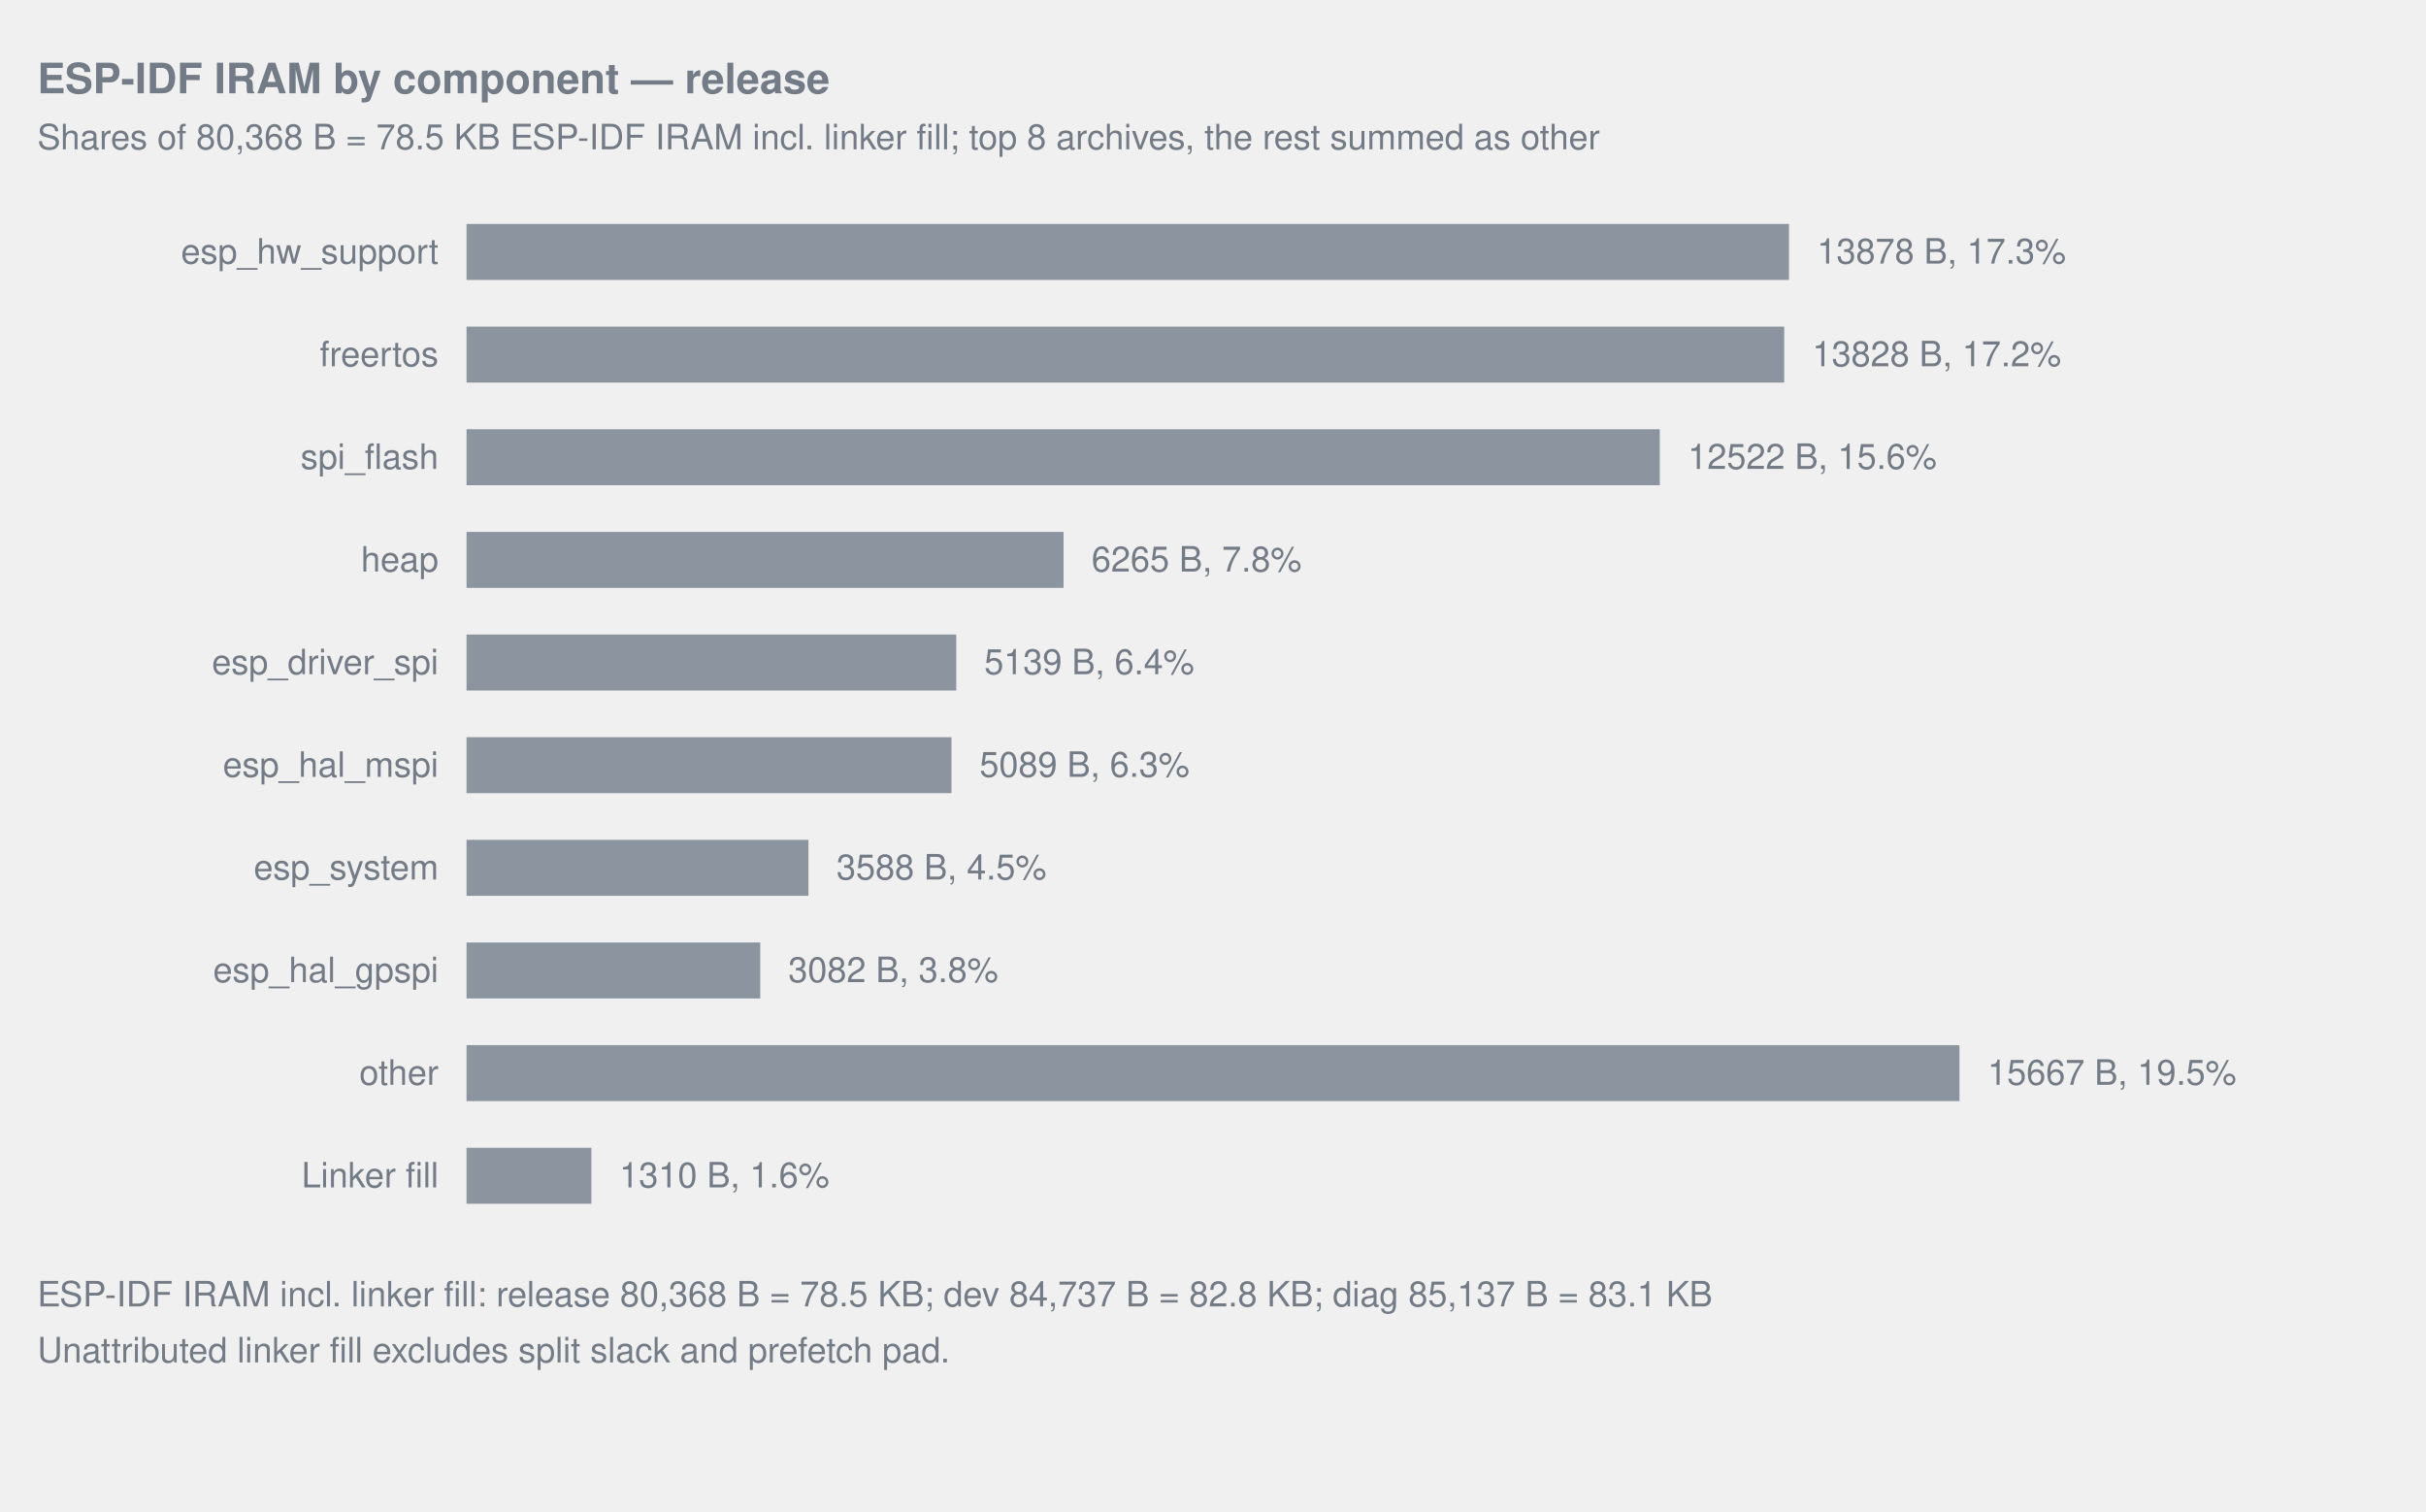
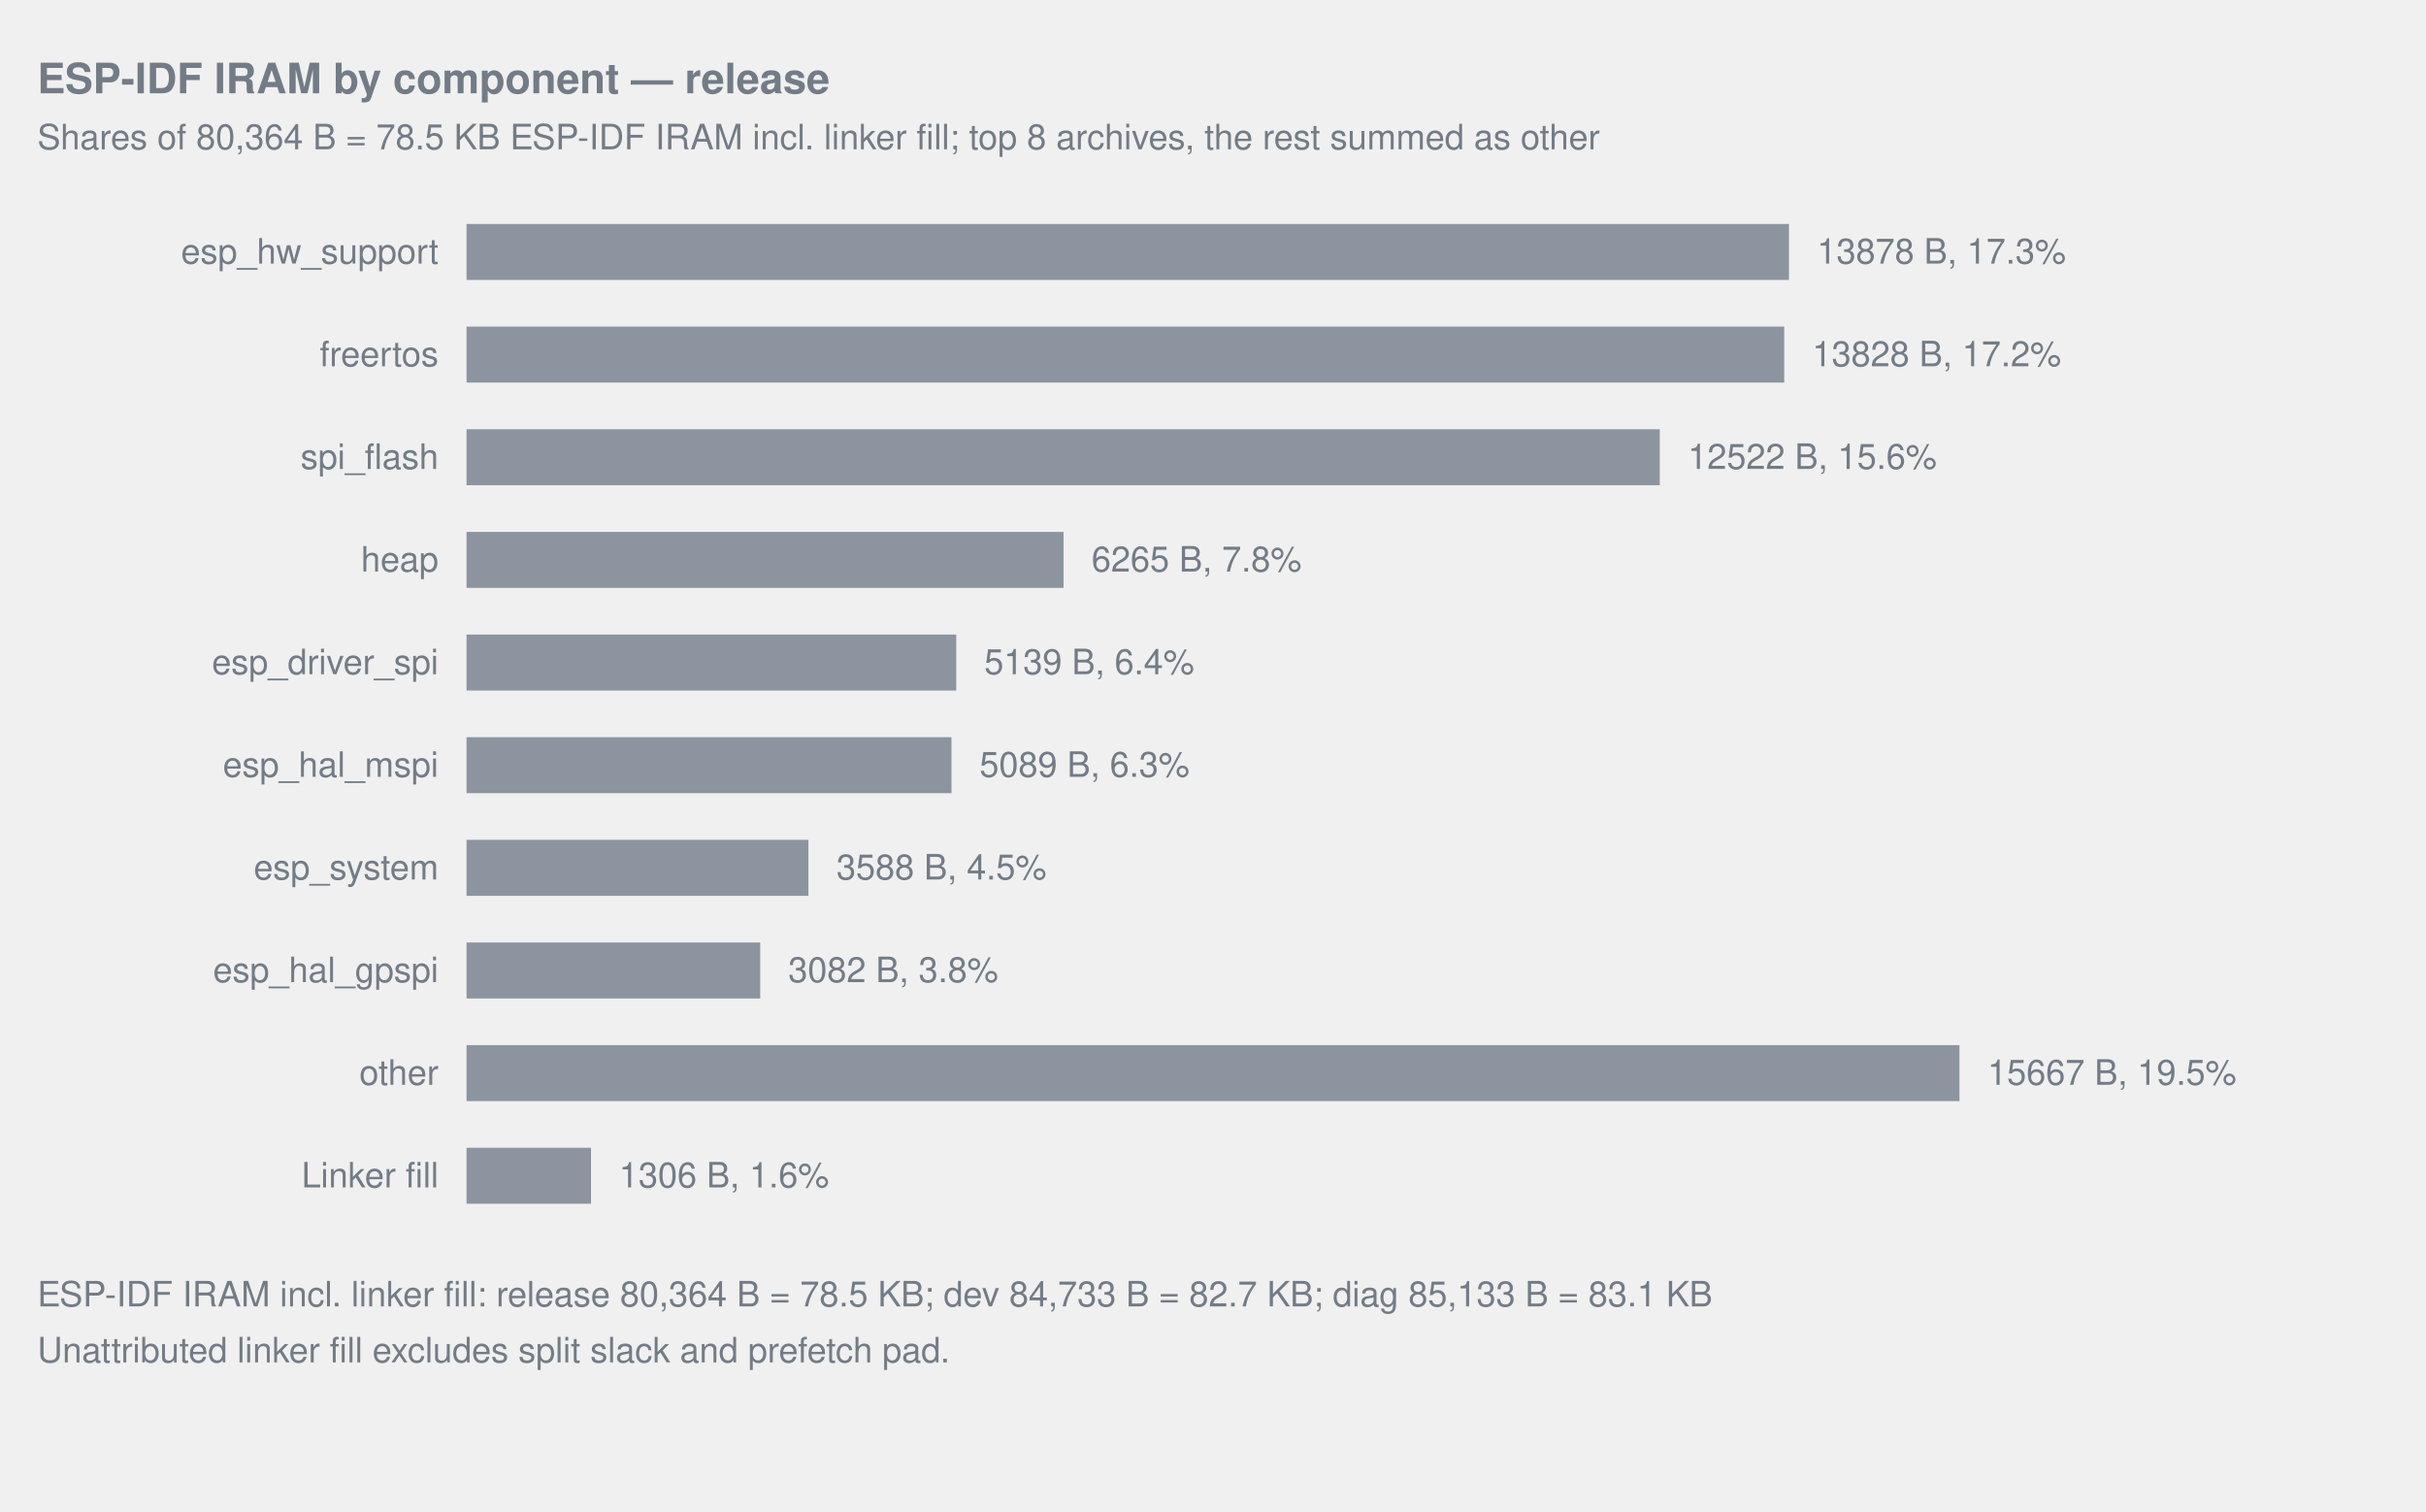
<svg xmlns="http://www.w3.org/2000/svg" width="1040" viewBox="0 0 1040 648" role="img">
  <style>text{fill:#737c86;font-family:-apple-system,Segoe UI,Helvetica,Arial,sans-serif;font-size:15px}.title{font-size:18px;font-weight:600}.note{font-size:12px}.inside{fill:#1f2328}.overlay-inside{fill:#ffffff}</style>
  <text x="16" y="40" text-anchor="start" class="title">ESP-IDF IRAM by component — release</text>
-   <text x="16" y="64" text-anchor="start">Shares of 80,368 B = 78.5 KB ESP-IDF IRAM incl. linker fill; top 8 archives, the rest summed as other</text>
+   <text x="16" y="64" text-anchor="start">Shares of 80,364 B = 78.5 KB ESP-IDF IRAM incl. linker fill; top 8 archives, the rest summed as other</text>
  <text x="188" y="113" text-anchor="end">esp_hw_support</text>
  <rect x="200.00" y="96" width="566.92" height="24" fill="#8c959f" data-label="esp_hw_support" data-bytes="13878" />
  <text x="778.92" y="113" text-anchor="start">13878 B, 17.3%</text>
  <text x="188" y="157" text-anchor="end">freertos</text>
  <rect x="200.00" y="140" width="564.88" height="24" fill="#8c959f" data-label="freertos" data-bytes="13828" />
  <text x="776.88" y="157" text-anchor="start">13828 B, 17.2%</text>
  <text x="188" y="201" text-anchor="end">spi_flash</text>
  <rect x="200.00" y="184" width="511.53" height="24" fill="#8c959f" data-label="spi_flash" data-bytes="12522" />
  <text x="723.53" y="201" text-anchor="start">12522 B, 15.6%</text>
  <text x="188" y="245" text-anchor="end">heap</text>
  <rect x="200.00" y="228" width="255.93" height="24" fill="#8c959f" data-label="heap" data-bytes="6265" />
  <text x="467.93" y="245" text-anchor="start">6265 B, 7.8%</text>
  <text x="188" y="289" text-anchor="end">esp_driver_spi</text>
  <rect x="200.00" y="272" width="209.93" height="24" fill="#8c959f" data-label="esp_driver_spi" data-bytes="5139" />
  <text x="421.93" y="289" text-anchor="start">5139 B, 6.4%</text>
  <text x="188" y="333" text-anchor="end">esp_hal_mspi</text>
  <rect x="200.00" y="316" width="207.89" height="24" fill="#8c959f" data-label="esp_hal_mspi" data-bytes="5089" />
  <text x="419.89" y="333" text-anchor="start">5089 B, 6.3%</text>
  <text x="188" y="377" text-anchor="end">esp_system</text>
  <rect x="200.00" y="360" width="146.57" height="24" fill="#8c959f" data-label="esp_system" data-bytes="3588" />
  <text x="358.57" y="377" text-anchor="start">3588 B, 4.5%</text>
  <text x="188" y="421" text-anchor="end">esp_hal_gpspi</text>
  <rect x="200.00" y="404" width="125.90" height="24" fill="#8c959f" data-label="esp_hal_gpspi" data-bytes="3082" />
  <text x="337.90" y="421" text-anchor="start">3082 B, 3.8%</text>
  <text x="188" y="465" text-anchor="end">other</text>
  <rect x="200.00" y="448" width="640.00" height="24" fill="#8c959f" data-label="other" data-bytes="15667" />
  <text x="852.00" y="465" text-anchor="start">15667 B, 19.5%</text>
  <text x="188" y="509" text-anchor="end">Linker fill</text>
-   <rect x="200.00" y="492" width="53.51" height="24" fill="#8c959f" data-label="Linker fill" data-bytes="1310" />
-   <text x="265.51" y="509" text-anchor="start">1310 B, 1.6%</text>
-   <text x="16" y="560" text-anchor="start">ESP-IDF IRAM incl. linker fill: release 80,368 B = 78.5 KB; dev 84,737 B = 82.8 KB; diag 85,137 B = 83.1 KB</text>
+   <rect x="200.00" y="492" width="53.35" height="24" fill="#8c959f" data-label="Linker fill" data-bytes="1306" />
+   <text x="265.35" y="509" text-anchor="start">1306 B, 1.6%</text>
+   <text x="16" y="560" text-anchor="start">ESP-IDF IRAM incl. linker fill: release 80,364 B = 78.5 KB; dev 84,733 B = 82.7 KB; diag 85,133 B = 83.1 KB</text>
  <text x="16" y="584" text-anchor="start">Unattributed linker fill excludes split slack and prefetch pad.</text>
</svg>
